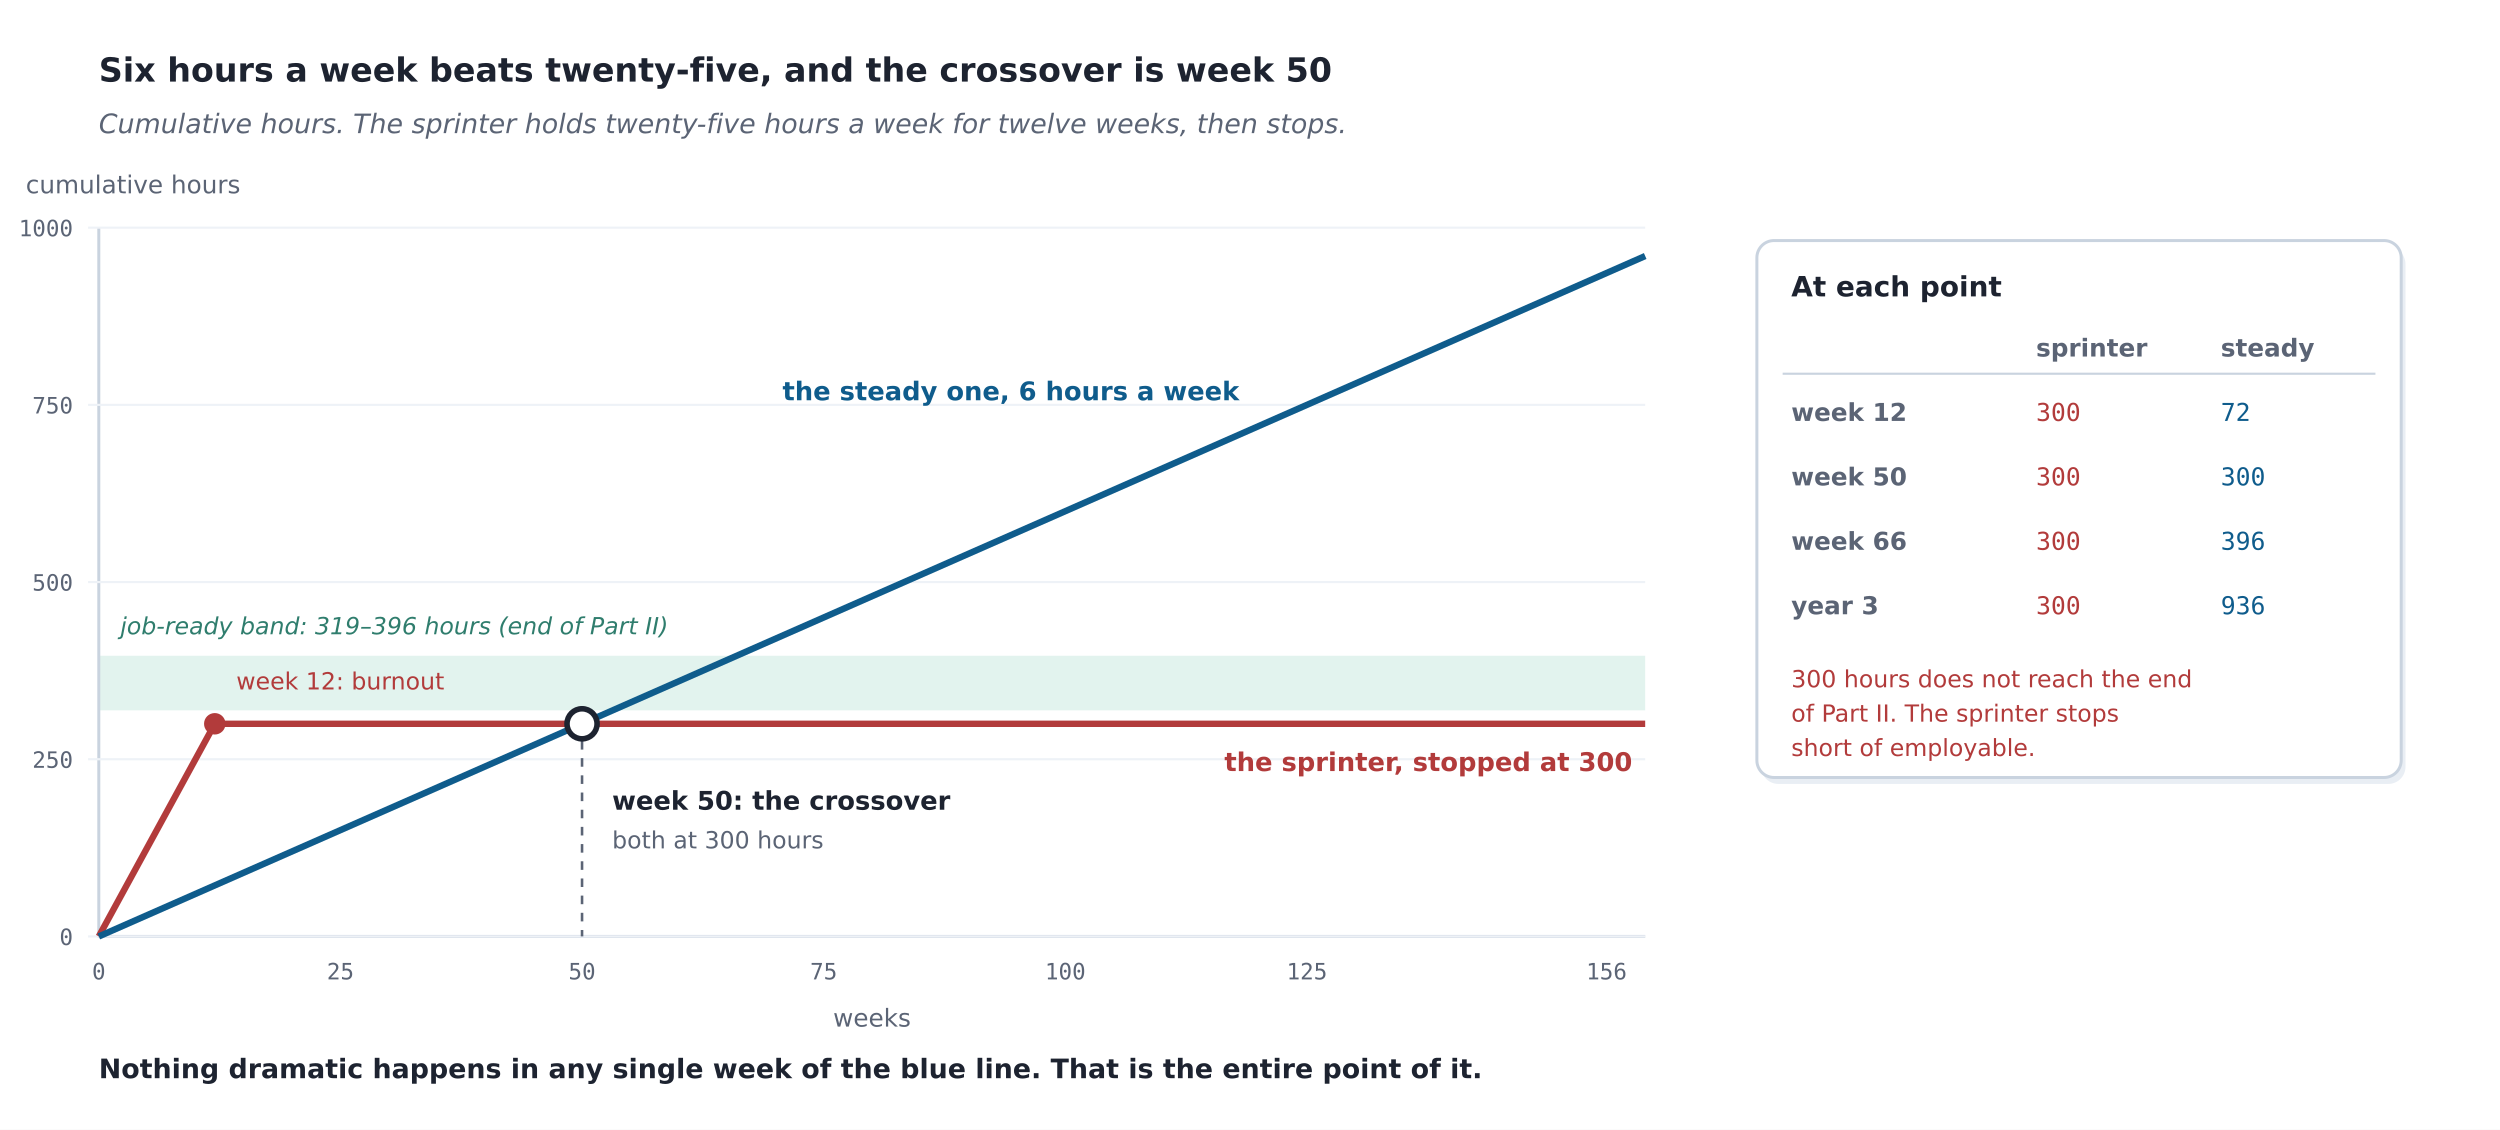
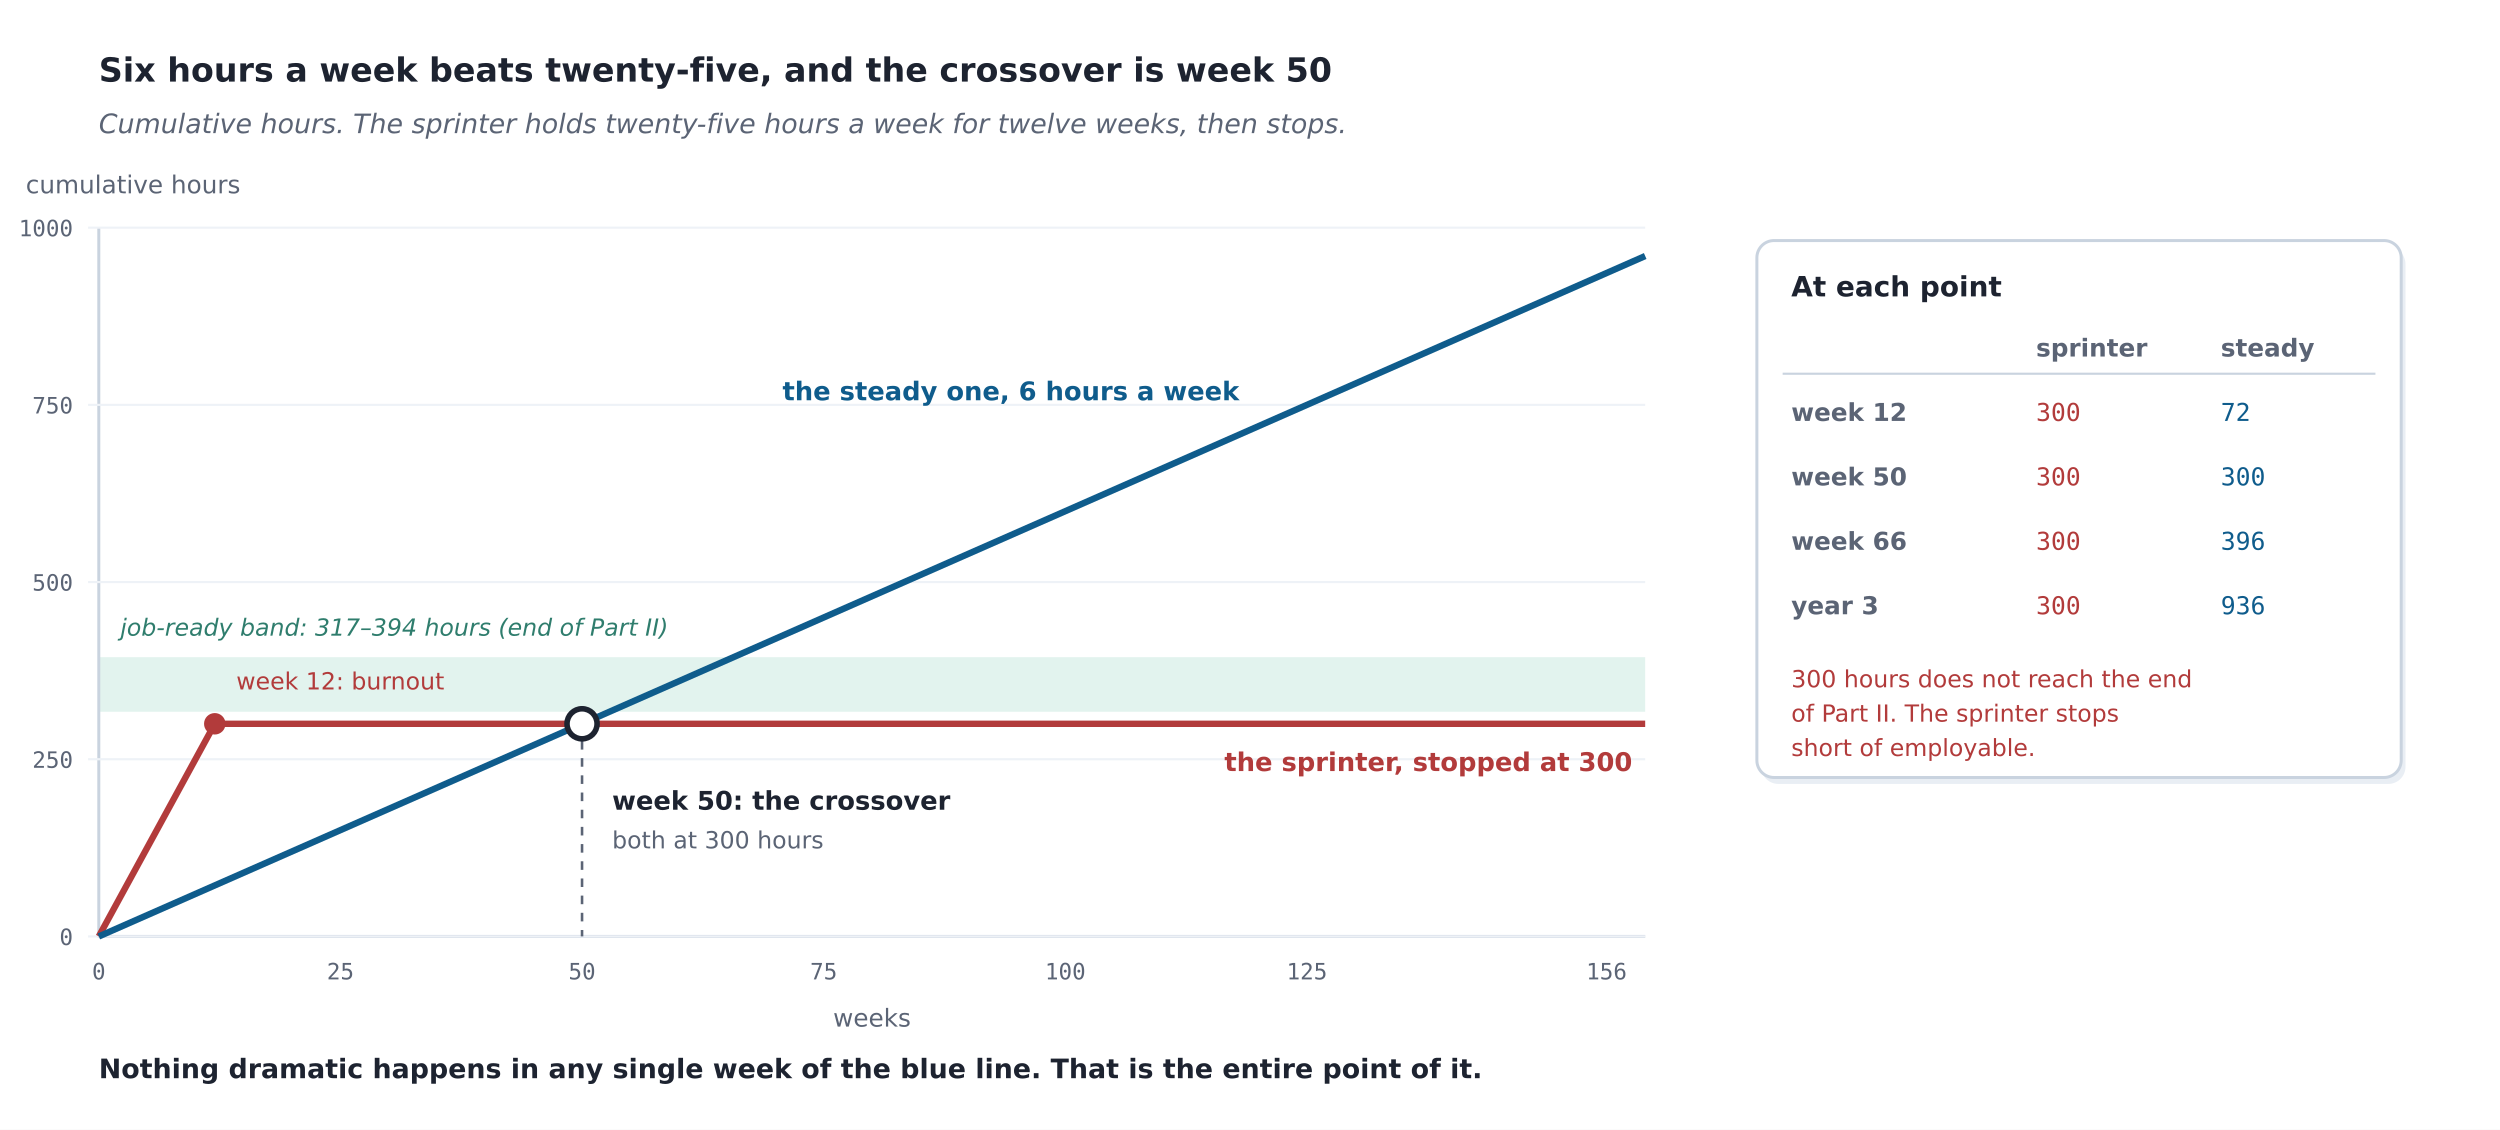
<svg xmlns="http://www.w3.org/2000/svg" width="1164" height="526" viewBox="0 0 1164 526" font-family="DejaVu Sans, Arial, sans-serif">
  <rect width="1164" height="526" fill="#ffffff" />
  <text x="46" y="38" font-size="15.5" fill="#1d2330" font-weight="bold" text-anchor="start" font-family="Poppins, DejaVu Sans, sans-serif">Six hours a week beats twenty-five, and the crossover is week 50</text>
  <text x="46" y="62" font-size="12.5" fill="#5b6475" font-weight="normal" text-anchor="start" font-style="italic">Cumulative hours. The sprinter holds twenty-five hours a week for twelve weeks, then stops.</text>
-   <rect x="46" y="305.32" width="720" height="25.41" rx="0" fill="#e2f3ee" stroke="none" stroke-width="1" />
-   <text x="56" y="295.32" font-size="11" fill="#2f7d6d" font-weight="normal" text-anchor="start" font-style="italic">job-ready band: 319–396 hours (end of Part II)</text>
+   <rect x="46" y="305.98" width="720" height="25.41" rx="0" fill="#e2f3ee" stroke="none" stroke-width="1" />
+   <text x="56" y="295.98" font-size="11" fill="#2f7d6d" font-weight="normal" text-anchor="start" font-style="italic">job-ready band: 317–394 hours (end of Part II)</text>
  <path d="M46,106 V436 H766" fill="none" stroke="#c9d3df" stroke-width="1.4" stroke-linejoin="round" />
  <path d="M41,436.0 H766" fill="none" stroke="#eef2f7" stroke-width="1" stroke-linejoin="round" />
  <text x="34" y="440.0" font-size="10.5" fill="#5b6475" font-weight="normal" text-anchor="end" font-family="DejaVu Sans Mono, monospace">0</text>
  <path d="M41,353.5 H766" fill="none" stroke="#eef2f7" stroke-width="1" stroke-linejoin="round" />
  <text x="34" y="357.5" font-size="10.5" fill="#5b6475" font-weight="normal" text-anchor="end" font-family="DejaVu Sans Mono, monospace">250</text>
  <path d="M41,271.0 H766" fill="none" stroke="#eef2f7" stroke-width="1" stroke-linejoin="round" />
  <text x="34" y="275.0" font-size="10.5" fill="#5b6475" font-weight="normal" text-anchor="end" font-family="DejaVu Sans Mono, monospace">500</text>
  <path d="M41,188.5 H766" fill="none" stroke="#eef2f7" stroke-width="1" stroke-linejoin="round" />
  <text x="34" y="192.5" font-size="10.5" fill="#5b6475" font-weight="normal" text-anchor="end" font-family="DejaVu Sans Mono, monospace">750</text>
  <path d="M41,106.0 H766" fill="none" stroke="#eef2f7" stroke-width="1" stroke-linejoin="round" />
  <text x="34" y="110.0" font-size="10.5" fill="#5b6475" font-weight="normal" text-anchor="end" font-family="DejaVu Sans Mono, monospace">1000</text>
  <text x="46.0" y="456" font-size="10.5" fill="#5b6475" font-weight="normal" text-anchor="middle" font-family="DejaVu Sans Mono, monospace">0</text>
  <text x="158.5" y="456" font-size="10.5" fill="#5b6475" font-weight="normal" text-anchor="middle" font-family="DejaVu Sans Mono, monospace">25</text>
  <text x="271.0" y="456" font-size="10.5" fill="#5b6475" font-weight="normal" text-anchor="middle" font-family="DejaVu Sans Mono, monospace">50</text>
  <text x="383.5" y="456" font-size="10.5" fill="#5b6475" font-weight="normal" text-anchor="middle" font-family="DejaVu Sans Mono, monospace">75</text>
  <text x="496.0" y="456" font-size="10.5" fill="#5b6475" font-weight="normal" text-anchor="middle" font-family="DejaVu Sans Mono, monospace">100</text>
  <text x="608.5" y="456" font-size="10.5" fill="#5b6475" font-weight="normal" text-anchor="middle" font-family="DejaVu Sans Mono, monospace">125</text>
  <text x="748.0" y="456" font-size="10.5" fill="#5b6475" font-weight="normal" text-anchor="middle" font-family="DejaVu Sans Mono, monospace">156</text>
  <text x="406.0" y="478" font-size="11.5" fill="#5b6475" font-weight="normal" text-anchor="middle">weeks</text>
  <text x="12" y="90" font-size="11.5" fill="#5b6475" font-weight="normal" text-anchor="start">cumulative hours</text>
  <path d="M46.0,436.0 L100.0,337.0 L766.0,337.0" fill="none" stroke="#b23b3b" stroke-width="3" stroke-linejoin="round" />
  <path d="M46.0,436.0 L766.0,119.2" fill="none" stroke="#0f5c8c" stroke-width="3" stroke-linejoin="round" />
  <path d="M271.0,337.0 V436" fill="none" stroke="#5b6475" stroke-width="1.2" stroke-linejoin="round" stroke-dasharray="4 4" />
  <circle cx="271.0" cy="337.0" r="7" fill="#fff" stroke="#1d2330" stroke-width="2.6" />
  <text x="285.0" y="377.0" font-size="12" fill="#1d2330" font-weight="bold" text-anchor="start">week 50: the crossover</text>
  <text x="285.0" y="395.0" font-size="11" fill="#5b6475" font-weight="normal" text-anchor="start">both at 300 hours</text>
  <text x="760.0" y="359.0" font-size="12" fill="#b23b3b" font-weight="bold" text-anchor="end">the sprinter, stopped at 300</text>
  <text x="577.0" y="186.36" font-size="12" fill="#0f5c8c" font-weight="bold" text-anchor="end">the steady one, 6 hours a week</text>
  <circle cx="100.0" cy="337.0" r="5" fill="#b23b3b" />
  <text x="110.0" y="321.0" font-size="11" fill="#b23b3b" font-weight="normal" text-anchor="start">week 12: burnout</text>
  <rect x="820" y="115" width="300" height="250" rx="8" fill="#e9eef4" stroke="none" stroke-width="1" />
  <rect x="818" y="112" width="300" height="250" rx="8" fill="#fff" stroke="#c9d3df" stroke-width="1.4" />
  <text x="834" y="138" font-size="13" fill="#1d2330" font-weight="bold" text-anchor="start" font-family="Poppins, DejaVu Sans, sans-serif">At each point</text>
  <text x="834" y="166" font-size="11.5" fill="#5b6475" font-weight="bold" text-anchor="start" />
  <text x="948" y="166" font-size="11.5" fill="#5b6475" font-weight="bold" text-anchor="start">sprinter</text>
  <text x="1034" y="166" font-size="11.5" fill="#5b6475" font-weight="bold" text-anchor="start">steady</text>
  <path d="M830,174 H1106" fill="none" stroke="#c9d3df" stroke-width="1" stroke-linejoin="round" />
  <text x="834" y="196" font-size="11.5" fill="#5b6475" font-weight="bold" text-anchor="start">week 12</text>
  <text x="948" y="196" font-size="11.5" fill="#b23b3b" font-weight="normal" text-anchor="start" font-family="DejaVu Sans Mono, monospace">300</text>
  <text x="1034" y="196" font-size="11.5" fill="#0f5c8c" font-weight="normal" text-anchor="start" font-family="DejaVu Sans Mono, monospace">72</text>
  <text x="834" y="226" font-size="11.5" fill="#5b6475" font-weight="bold" text-anchor="start">week 50</text>
  <text x="948" y="226" font-size="11.5" fill="#b23b3b" font-weight="normal" text-anchor="start" font-family="DejaVu Sans Mono, monospace">300</text>
  <text x="1034" y="226" font-size="11.5" fill="#0f5c8c" font-weight="normal" text-anchor="start" font-family="DejaVu Sans Mono, monospace">300</text>
  <text x="834" y="256" font-size="11.5" fill="#5b6475" font-weight="bold" text-anchor="start">week 66</text>
  <text x="948" y="256" font-size="11.5" fill="#b23b3b" font-weight="normal" text-anchor="start" font-family="DejaVu Sans Mono, monospace">300</text>
  <text x="1034" y="256" font-size="11.5" fill="#0f5c8c" font-weight="normal" text-anchor="start" font-family="DejaVu Sans Mono, monospace">396</text>
  <text x="834" y="286" font-size="11.5" fill="#5b6475" font-weight="bold" text-anchor="start">year 3</text>
  <text x="948" y="286" font-size="11.5" fill="#b23b3b" font-weight="normal" text-anchor="start" font-family="DejaVu Sans Mono, monospace">300</text>
  <text x="1034" y="286" font-size="11.5" fill="#0f5c8c" font-weight="normal" text-anchor="start" font-family="DejaVu Sans Mono, monospace">936</text>
  <text x="834" y="320" font-size="11" fill="#b23b3b" font-weight="normal" text-anchor="start">300 hours does not reach the end</text>
  <text x="834" y="336" font-size="11" fill="#b23b3b" font-weight="normal" text-anchor="start">of Part II. The sprinter stops</text>
  <text x="834" y="352" font-size="11" fill="#b23b3b" font-weight="normal" text-anchor="start">short of employable.</text>
  <text x="46" y="502" font-size="12.5" fill="#1d2330" font-weight="bold" text-anchor="start">Nothing dramatic happens in any single week of the blue line. That is the entire point of it.</text>
</svg>
